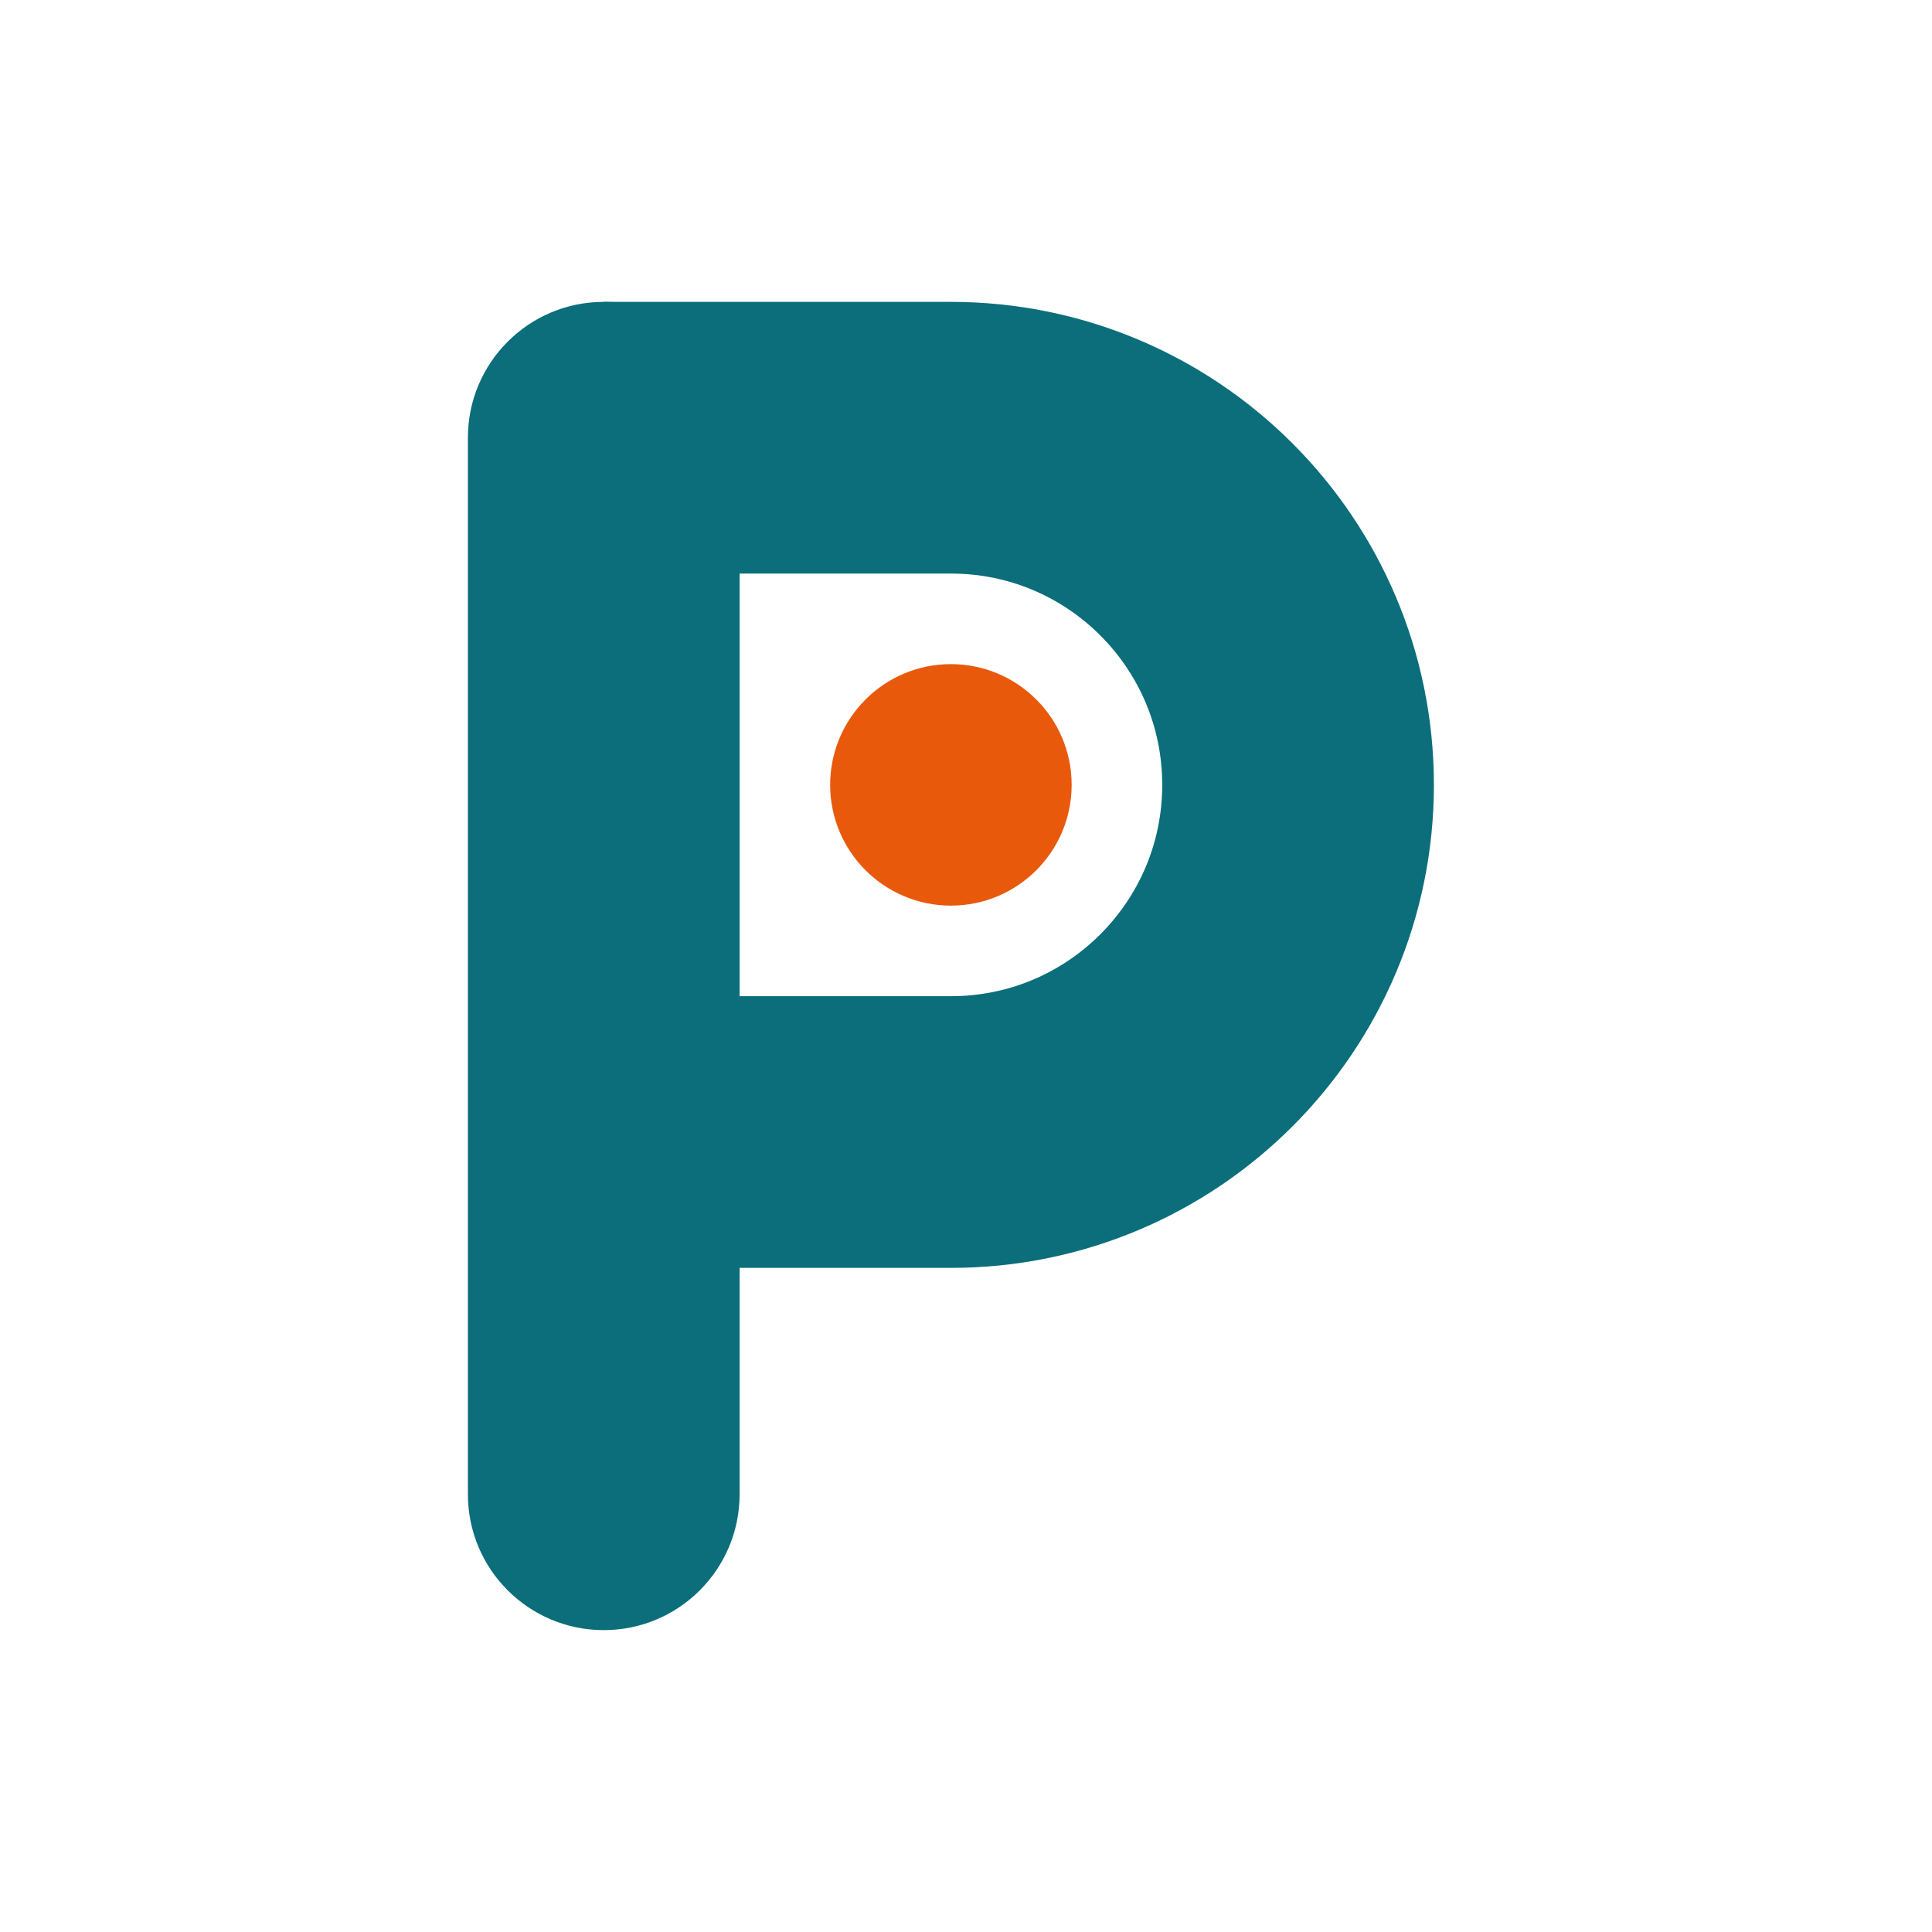
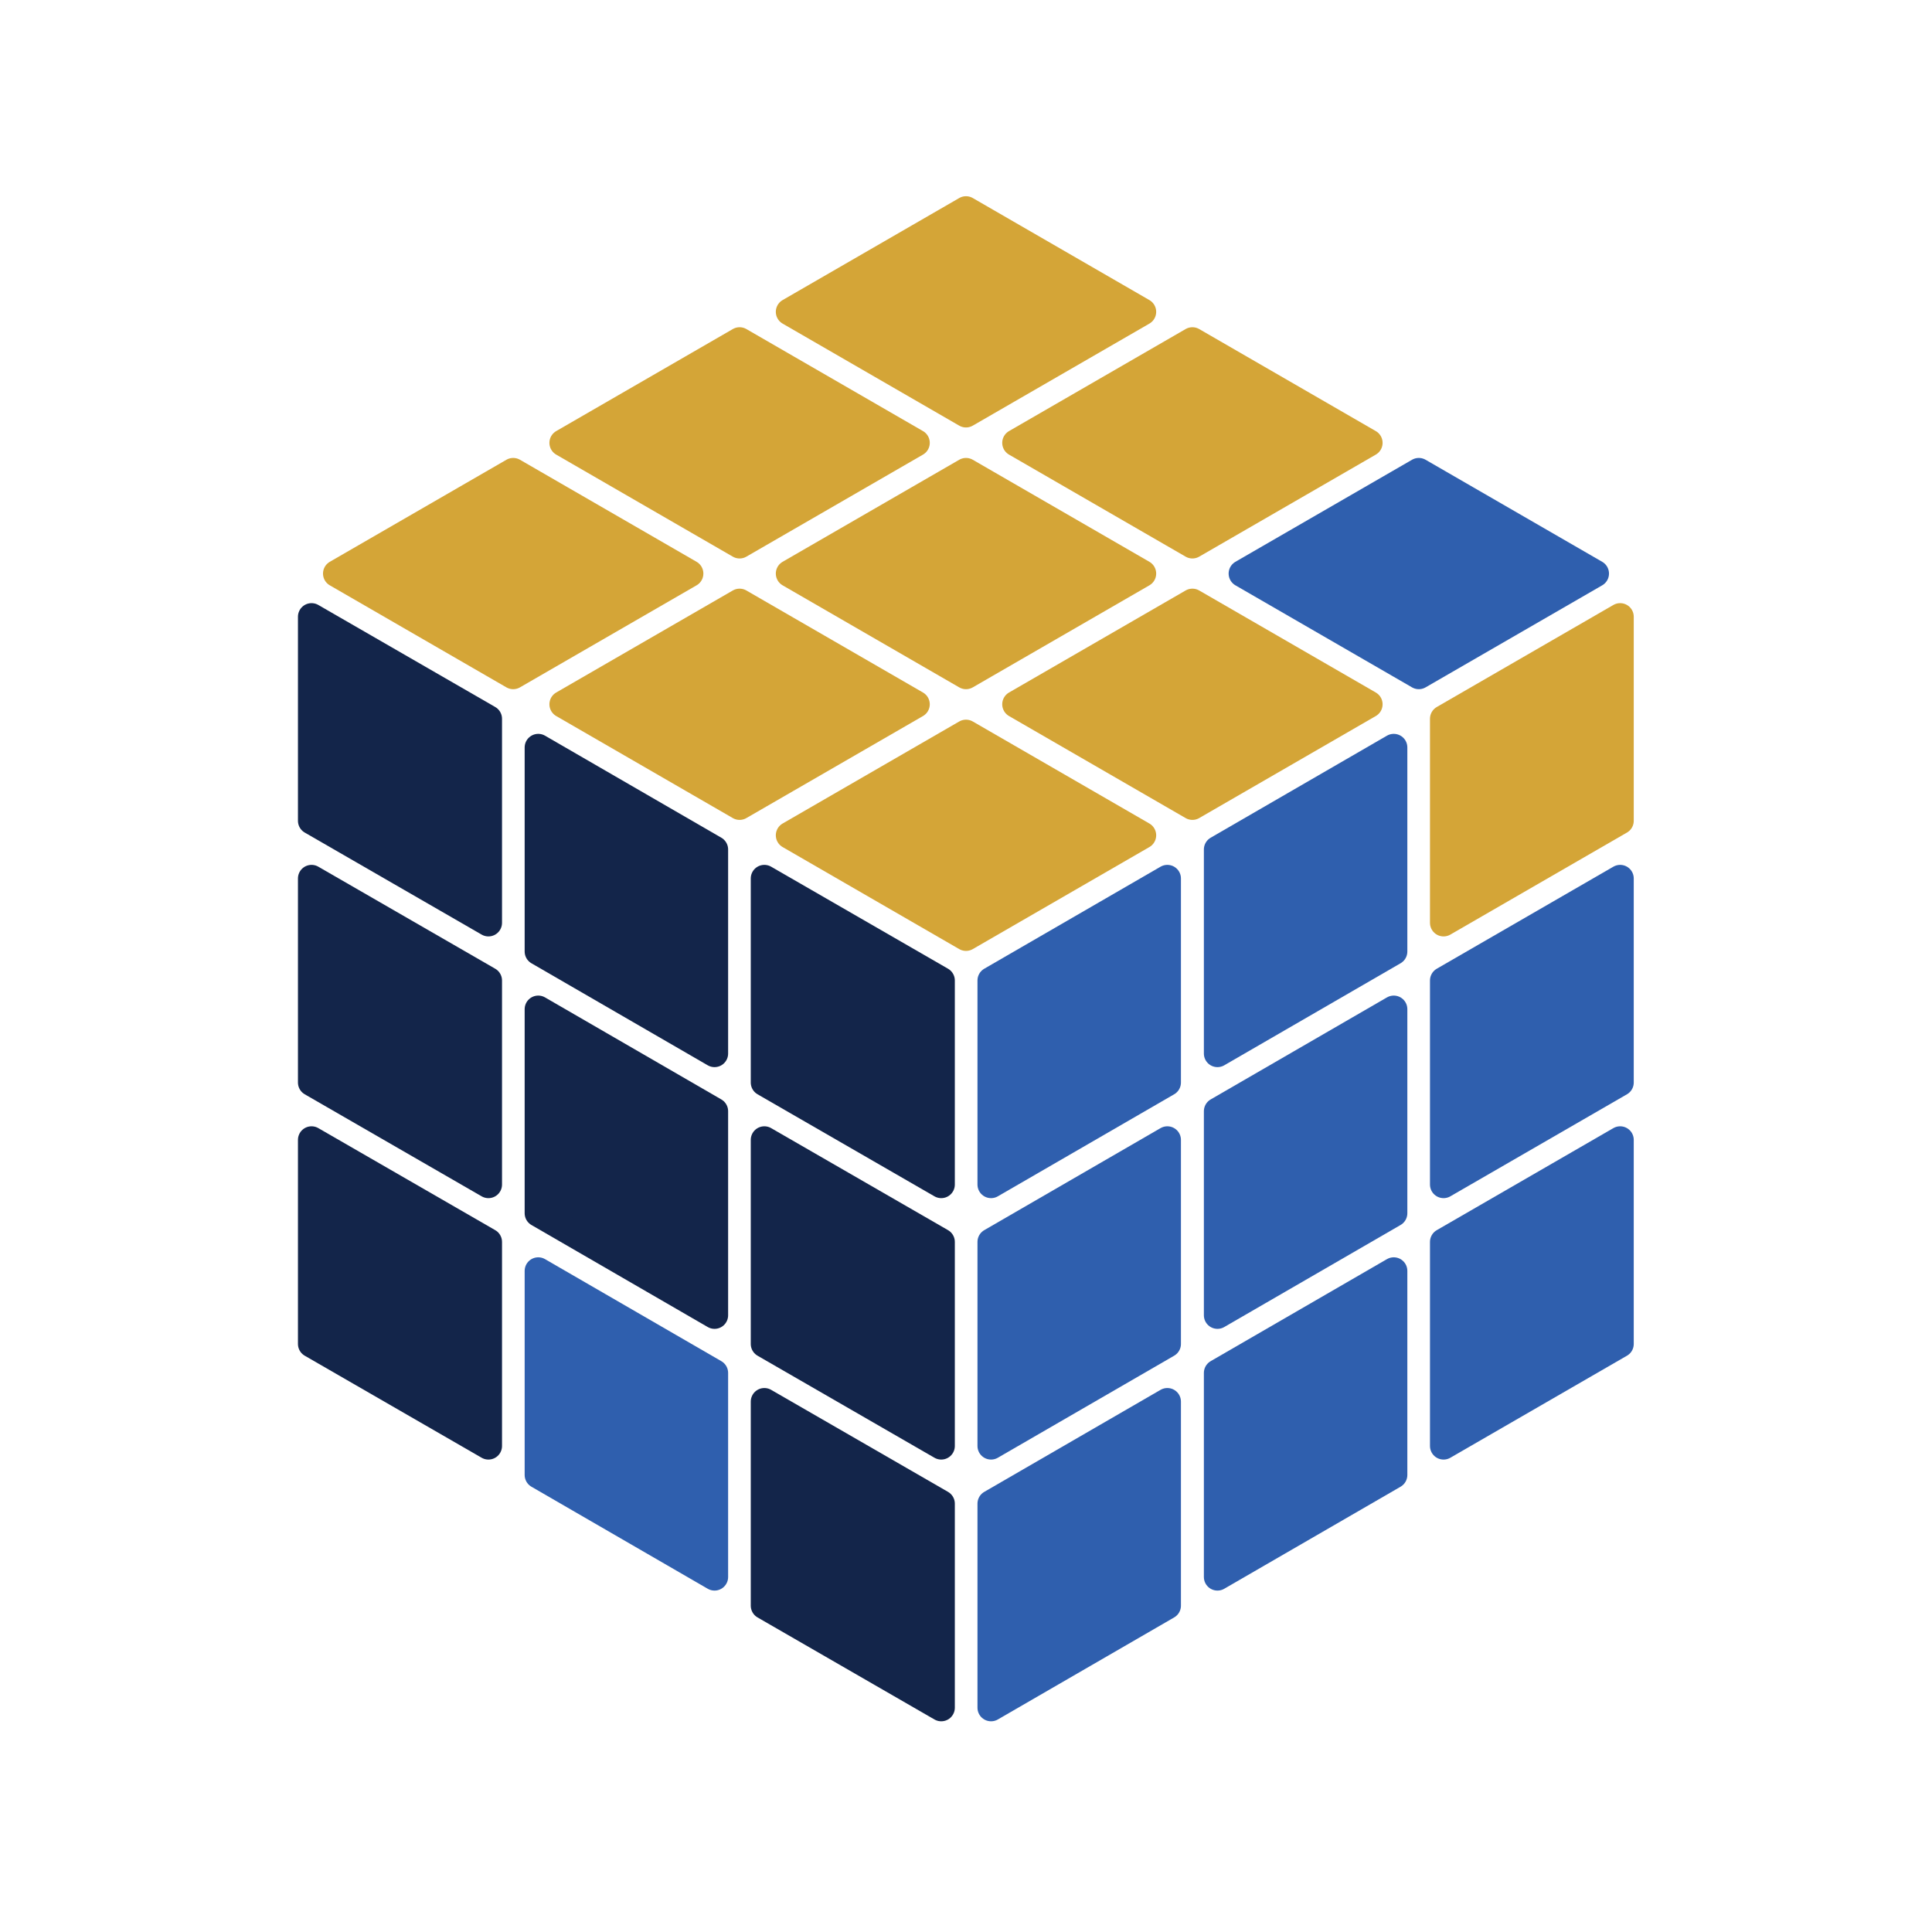
<svg xmlns="http://www.w3.org/2000/svg" viewBox="0 0 64 64" width="64" height="64" role="img" aria-label="Profilia">
-   <g transform="translate(1.5 0)">
-     <rect x="14" y="10" width="9" height="44" rx="4.5" fill="#0b6e7a" />
-     <path d="M18.5 14.5H30a11.5 11.5 0 0 1 0 23H18.5" fill="none" stroke="#0b6e7a" stroke-width="9" />
-     <circle cx="30" cy="26" r="4" fill="#e8590c" />
-   </g>
+   <path d="M11.15 19.00 L17.00 15.62 L22.85 19.00 L17.00 22.38Z" fill="#d4a537" stroke="#d4a537" stroke-width="0.9" stroke-linejoin="round" />
+   <path d="M18.65 23.33 L24.50 19.95 L30.35 23.33 L24.50 26.71Z" fill="#d4a537" stroke="#d4a537" stroke-width="0.9" stroke-linejoin="round" />
+   <path d="M26.15 27.67 L32.00 24.29 L37.85 27.67 L32.00 31.05Z" fill="#d4a537" stroke="#d4a537" stroke-width="0.9" stroke-linejoin="round" />
+   <path d="M18.65 14.67 L24.50 11.29 L30.35 14.67 L24.50 18.05Z" fill="#d4a537" stroke="#d4a537" stroke-width="0.9" stroke-linejoin="round" />
+   <path d="M26.15 19.00 L32.00 15.62 L37.85 19.00 L32.00 22.38Z" fill="#d4a537" stroke="#d4a537" stroke-width="0.9" stroke-linejoin="round" />
+   <path d="M33.65 23.33 L39.50 19.95 L45.35 23.33 L39.50 26.71Z" fill="#d4a537" stroke="#d4a537" stroke-width="0.9" stroke-linejoin="round" />
+   <path d="M26.15 10.33 L32.00 6.95 L37.85 10.33 L32.00 13.71Z" fill="#d4a537" stroke="#d4a537" stroke-width="0.9" stroke-linejoin="round" />
+   <path d="M33.65 14.67 L39.50 11.29 L45.35 14.67 L39.50 18.05Z" fill="#d4a537" stroke="#d4a537" stroke-width="0.9" stroke-linejoin="round" />
+   <path d="M41.15 19.00 L47.00 15.62 L52.85 19.00 L47.00 22.38Z" fill="#2f5fae" stroke="#2f5fae" stroke-width="0.9" stroke-linejoin="round" />
+   <path d="M10.32 20.43 L16.18 23.81 L16.18 30.57 L10.32 27.19Z" fill="#13254a" stroke="#13254a" stroke-width="0.9" stroke-linejoin="round" />
+   <path d="M10.32 29.10 L16.18 32.48 L16.18 39.24 L10.32 35.86Z" fill="#13254a" stroke="#13254a" stroke-width="0.9" stroke-linejoin="round" />
+   <path d="M10.32 37.76 L16.18 41.14 L16.18 47.90 L10.32 44.52Z" fill="#13254a" stroke="#13254a" stroke-width="0.9" stroke-linejoin="round" />
+   <path d="M17.83 24.76 L23.67 28.14 L23.67 34.90 L17.83 31.52Z" fill="#13254a" stroke="#13254a" stroke-width="0.9" stroke-linejoin="round" />
+   <path d="M17.83 33.43 L23.67 36.81 L23.67 43.57 L17.83 40.19Z" fill="#13254a" stroke="#13254a" stroke-width="0.9" stroke-linejoin="round" />
+   <path d="M17.83 42.10 L23.67 45.48 L23.67 52.24 L17.83 48.86Z" fill="#2f5fae" stroke="#2f5fae" stroke-width="0.9" stroke-linejoin="round" />
+   <path d="M25.32 29.10 L31.18 32.48 L31.18 39.24 L25.32 35.86Z" fill="#13254a" stroke="#13254a" stroke-width="0.9" stroke-linejoin="round" />
+   <path d="M25.32 37.76 L31.18 41.14 L31.18 47.90 L25.32 44.52Z" fill="#13254a" stroke="#13254a" stroke-width="0.9" stroke-linejoin="round" />
+   <path d="M25.32 46.43 L31.18 49.81 L31.18 56.57 L25.32 53.19Z" fill="#13254a" stroke="#13254a" stroke-width="0.9" stroke-linejoin="round" />
+   <path d="M32.83 32.48 L38.67 29.10 L38.67 35.86 L32.83 39.24Z" fill="#2f5fae" stroke="#2f5fae" stroke-width="0.9" stroke-linejoin="round" />
+   <path d="M32.83 41.14 L38.67 37.76 L38.67 44.52 L32.83 47.90Z" fill="#2f5fae" stroke="#2f5fae" stroke-width="0.9" stroke-linejoin="round" />
+   <path d="M32.83 49.81 L38.67 46.43 L38.67 53.19 L32.83 56.57Z" fill="#2f5fae" stroke="#2f5fae" stroke-width="0.9" stroke-linejoin="round" />
+   <path d="M40.33 28.14 L46.17 24.76 L46.17 31.52 L40.33 34.90Z" fill="#2f5fae" stroke="#2f5fae" stroke-width="0.9" stroke-linejoin="round" />
+   <path d="M40.33 36.81 L46.17 33.43 L46.17 40.19 L40.33 43.57Z" fill="#2f5fae" stroke="#2f5fae" stroke-width="0.9" stroke-linejoin="round" />
+   <path d="M40.33 45.48 L46.17 42.10 L46.17 48.86 L40.33 52.24Z" fill="#2f5fae" stroke="#2f5fae" stroke-width="0.9" stroke-linejoin="round" />
+   <path d="M47.82 23.81 L53.67 20.43 L53.67 27.19 L47.82 30.57Z" fill="#d4a537" stroke="#d4a537" stroke-width="0.9" stroke-linejoin="round" />
+   <path d="M47.82 32.48 L53.67 29.10 L53.67 35.86 L47.82 39.24Z" fill="#2f5fae" stroke="#2f5fae" stroke-width="0.9" stroke-linejoin="round" />
+   <path d="M47.82 41.14 L53.67 37.76 L53.67 44.52 L47.82 47.90Z" fill="#2f5fae" stroke="#2f5fae" stroke-width="0.9" stroke-linejoin="round" />
</svg>
